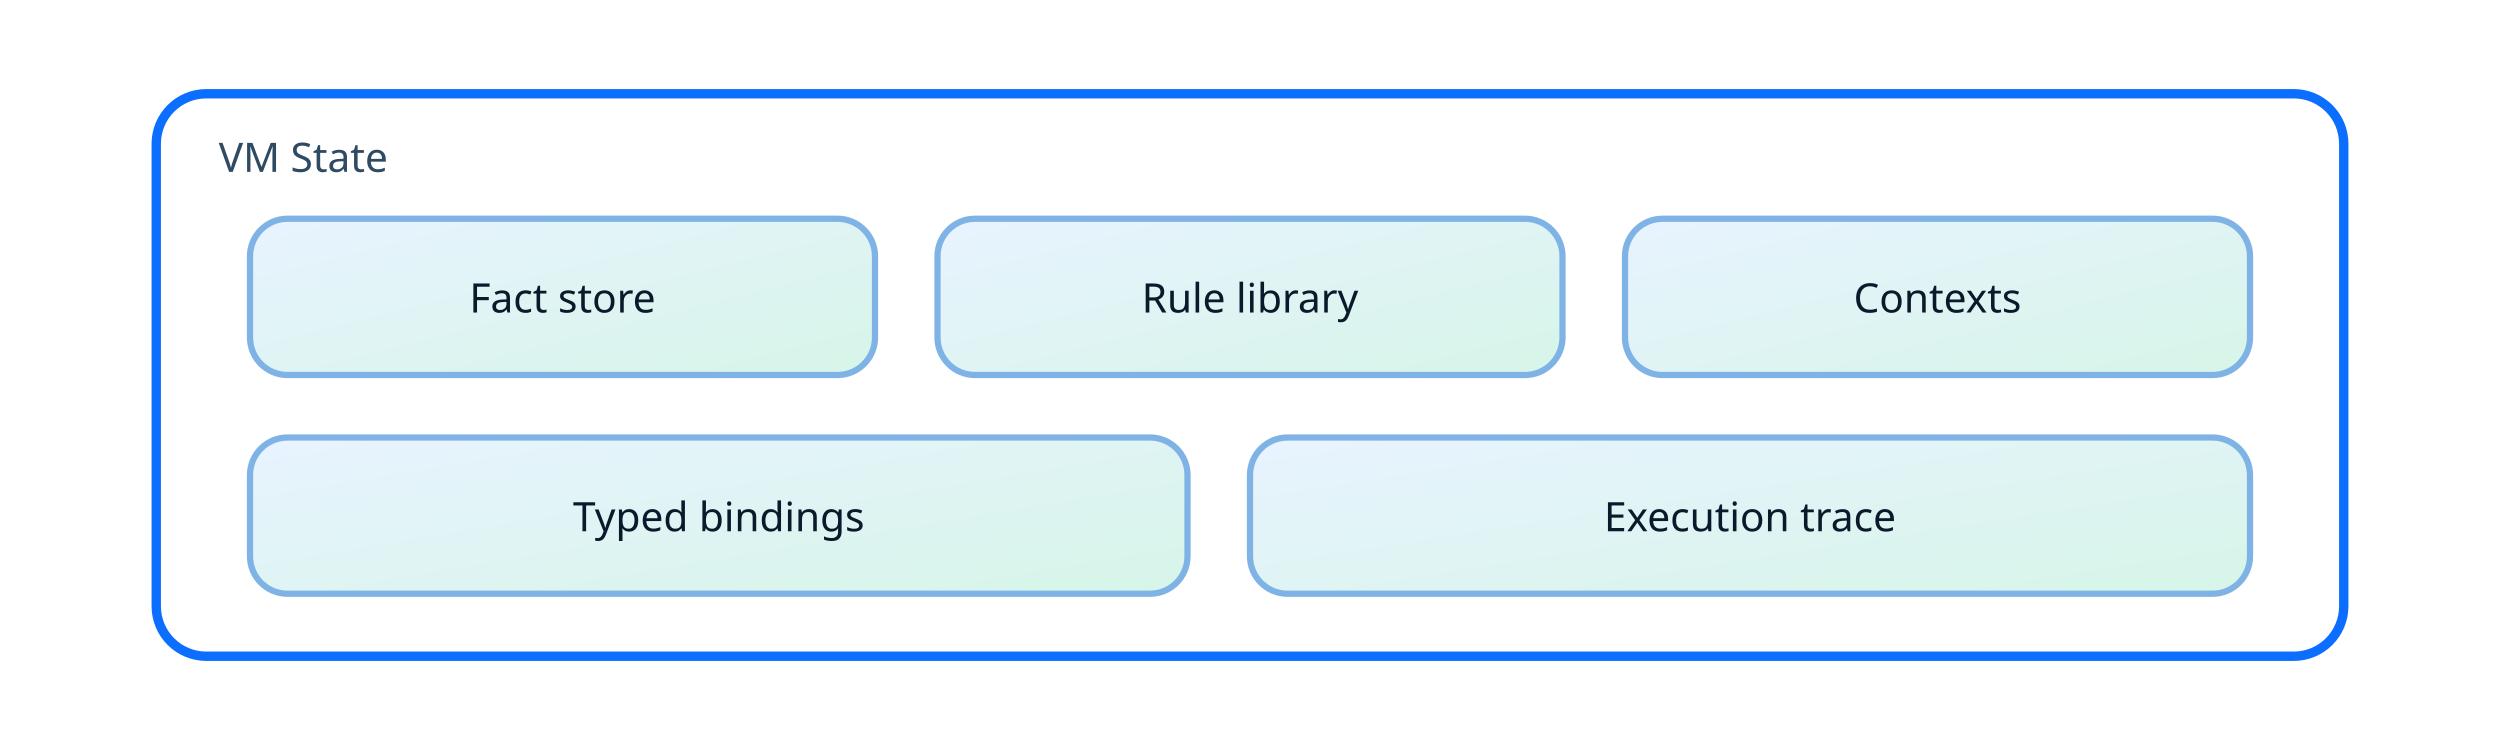
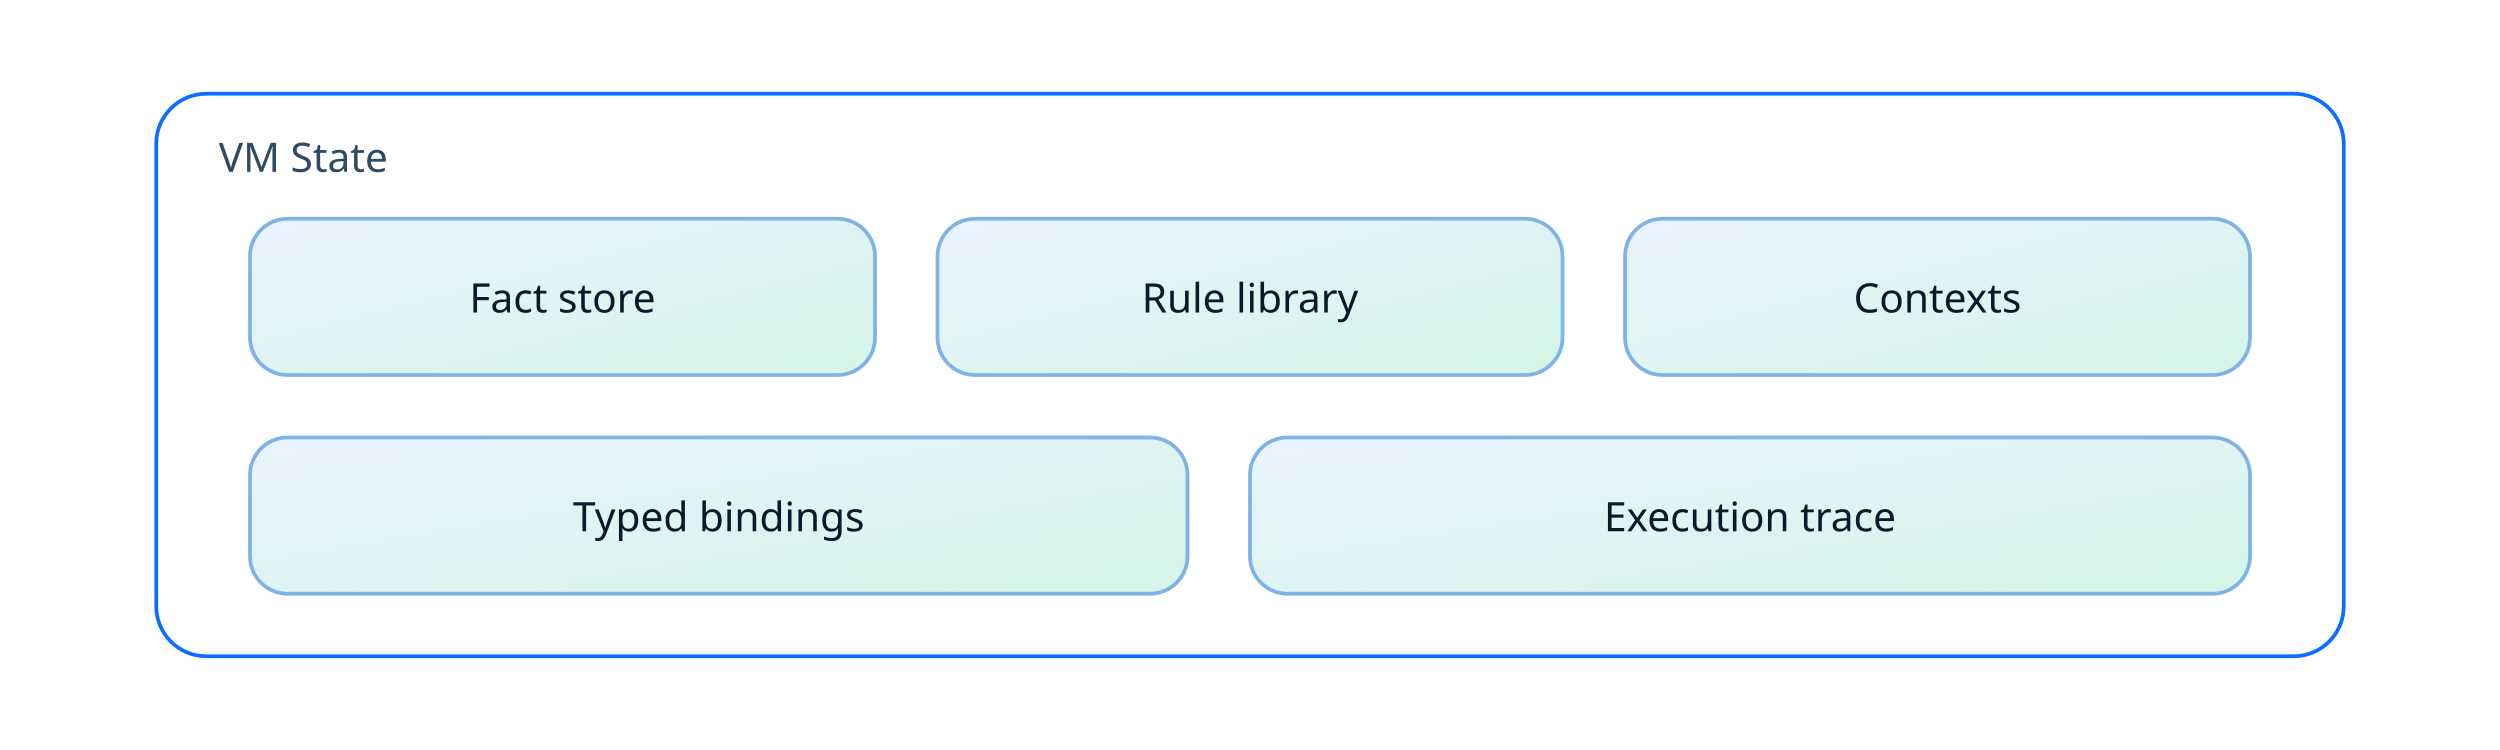
<svg xmlns="http://www.w3.org/2000/svg" viewBox="0 0 800 240" role="img" aria-label="VM diagram">
  <defs>
    <linearGradient id="sky" x1="0" y1="0" x2="1" y2="1">
      <stop offset="0" stop-color="#e8f3ff" />
      <stop offset="1" stop-color="#d6f5e8" />
    </linearGradient>
    <linearGradient id="deep" x1="0" y1="0" x2="1" y2="1">
      <stop offset="0" stop-color="#0b6eff" />
      <stop offset="1" stop-color="#16b879" />
    </linearGradient>
  </defs>
-   <rect x="50" y="30" width="700" height="180" rx="16" ry="16" fill="none" stroke="#0b6eff" stroke-width="3" />
+   <rect x="50" y="30" width="700" height="180" rx="16" ry="16" fill="none" stroke="#0b6eff" stroke-width="1.2" />
  <text x="70" y="55" text-anchor="start" font-size="13" fill="#2f4a63" font-family="Space Grotesk">VM State</text>
-   <rect x="80" y="70" rx="12" ry="12" width="200" height="50" fill="url(#sky)" stroke="#7fb3e6" stroke-width="2" />
+   <rect x="80" y="70" rx="12" ry="12" width="200" height="50" fill="url(#sky)" stroke="#7fb3e6" stroke-width="1.2" />
  <text x="180" y="100" text-anchor="middle" font-size="13" fill="#0b1a2b" font-family="Space Grotesk">Fact store</text>
-   <rect x="300" y="70" rx="12" ry="12" width="200" height="50" fill="url(#sky)" stroke="#7fb3e6" stroke-width="2" />
+   <rect x="300" y="70" rx="12" ry="12" width="200" height="50" fill="url(#sky)" stroke="#7fb3e6" stroke-width="1.2" />
  <text x="400" y="100" text-anchor="middle" font-size="13" fill="#0b1a2b" font-family="Space Grotesk">Rule library</text>
-   <rect x="520" y="70" rx="12" ry="12" width="200" height="50" fill="url(#sky)" stroke="#7fb3e6" stroke-width="2" />
+   <rect x="520" y="70" rx="12" ry="12" width="200" height="50" fill="url(#sky)" stroke="#7fb3e6" stroke-width="1.2" />
  <text x="620" y="100" text-anchor="middle" font-size="13" fill="#0b1a2b" font-family="Space Grotesk">Contexts</text>
-   <rect x="80" y="140" rx="12" ry="12" width="300" height="50" fill="url(#sky)" stroke="#7fb3e6" stroke-width="2" />
+   <rect x="80" y="140" rx="12" ry="12" width="300" height="50" fill="url(#sky)" stroke="#7fb3e6" stroke-width="1.2" />
  <text x="230" y="170" text-anchor="middle" font-size="13" fill="#0b1a2b" font-family="Space Grotesk">Typed bindings</text>
-   <rect x="400" y="140" rx="12" ry="12" width="320" height="50" fill="url(#sky)" stroke="#7fb3e6" stroke-width="2" />
+   <rect x="400" y="140" rx="12" ry="12" width="320" height="50" fill="url(#sky)" stroke="#7fb3e6" stroke-width="1.2" />
  <text x="560" y="170" text-anchor="middle" font-size="13" fill="#0b1a2b" font-family="Space Grotesk">Execution trace</text>
</svg>
